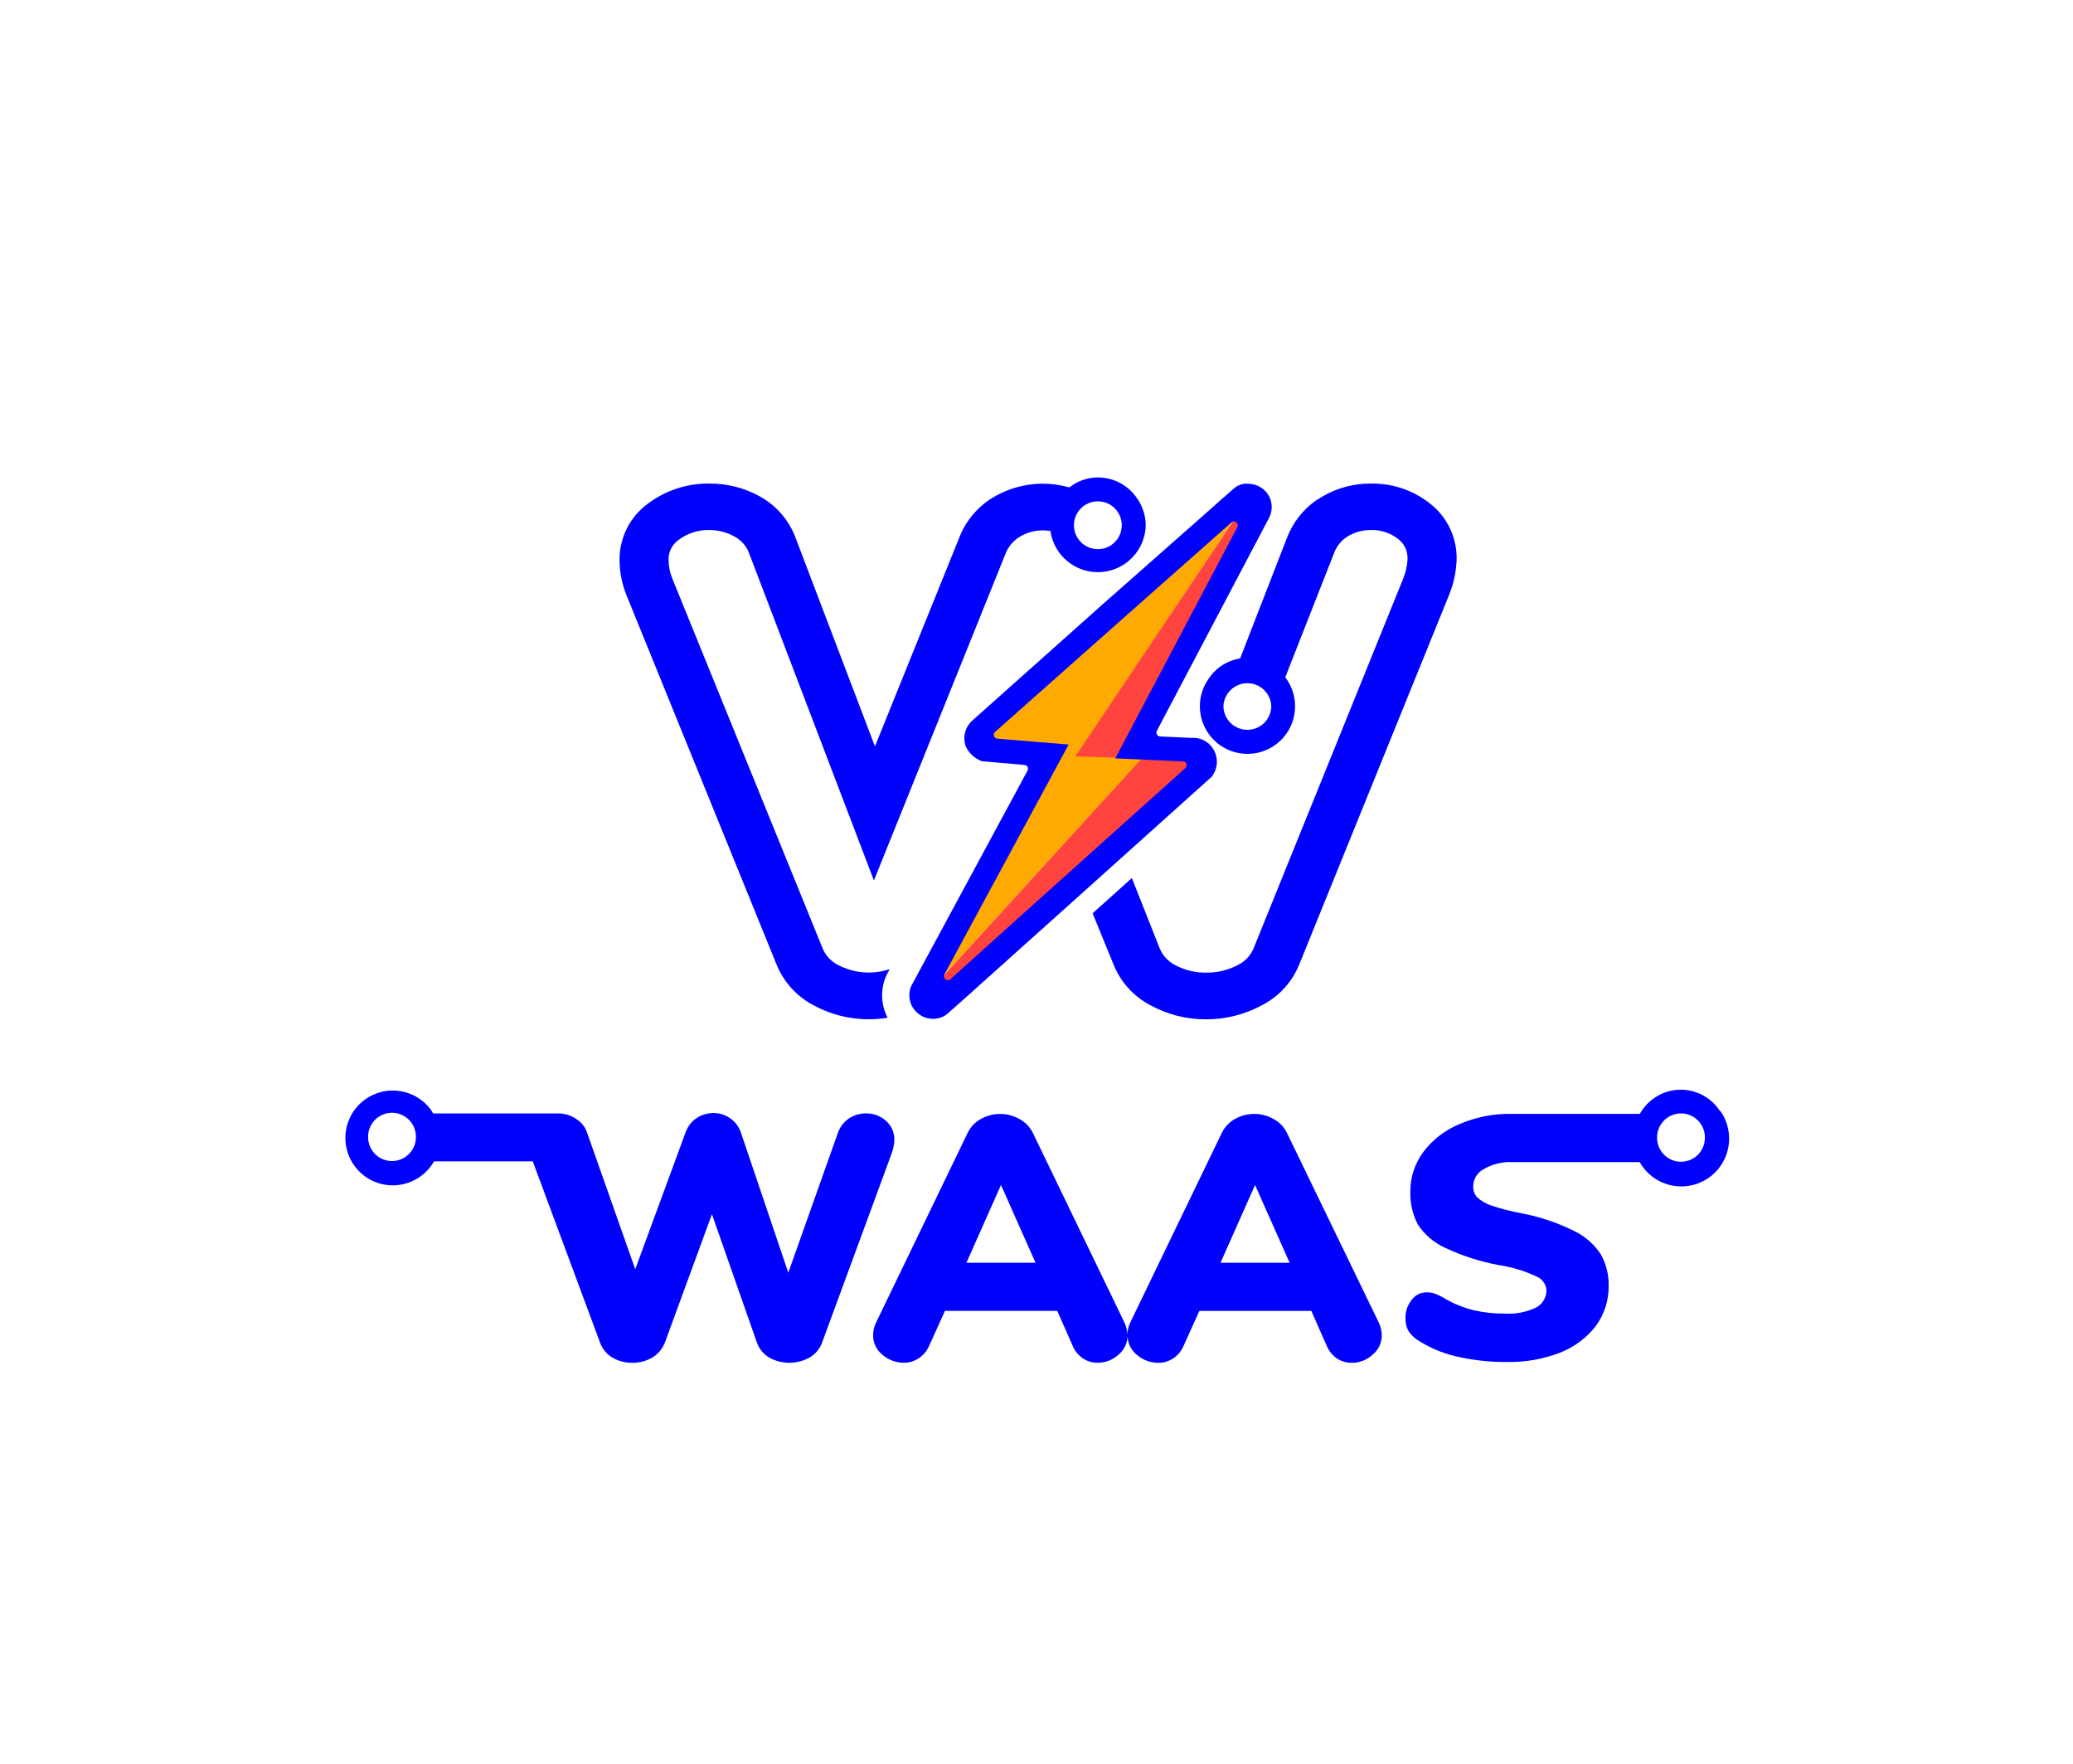
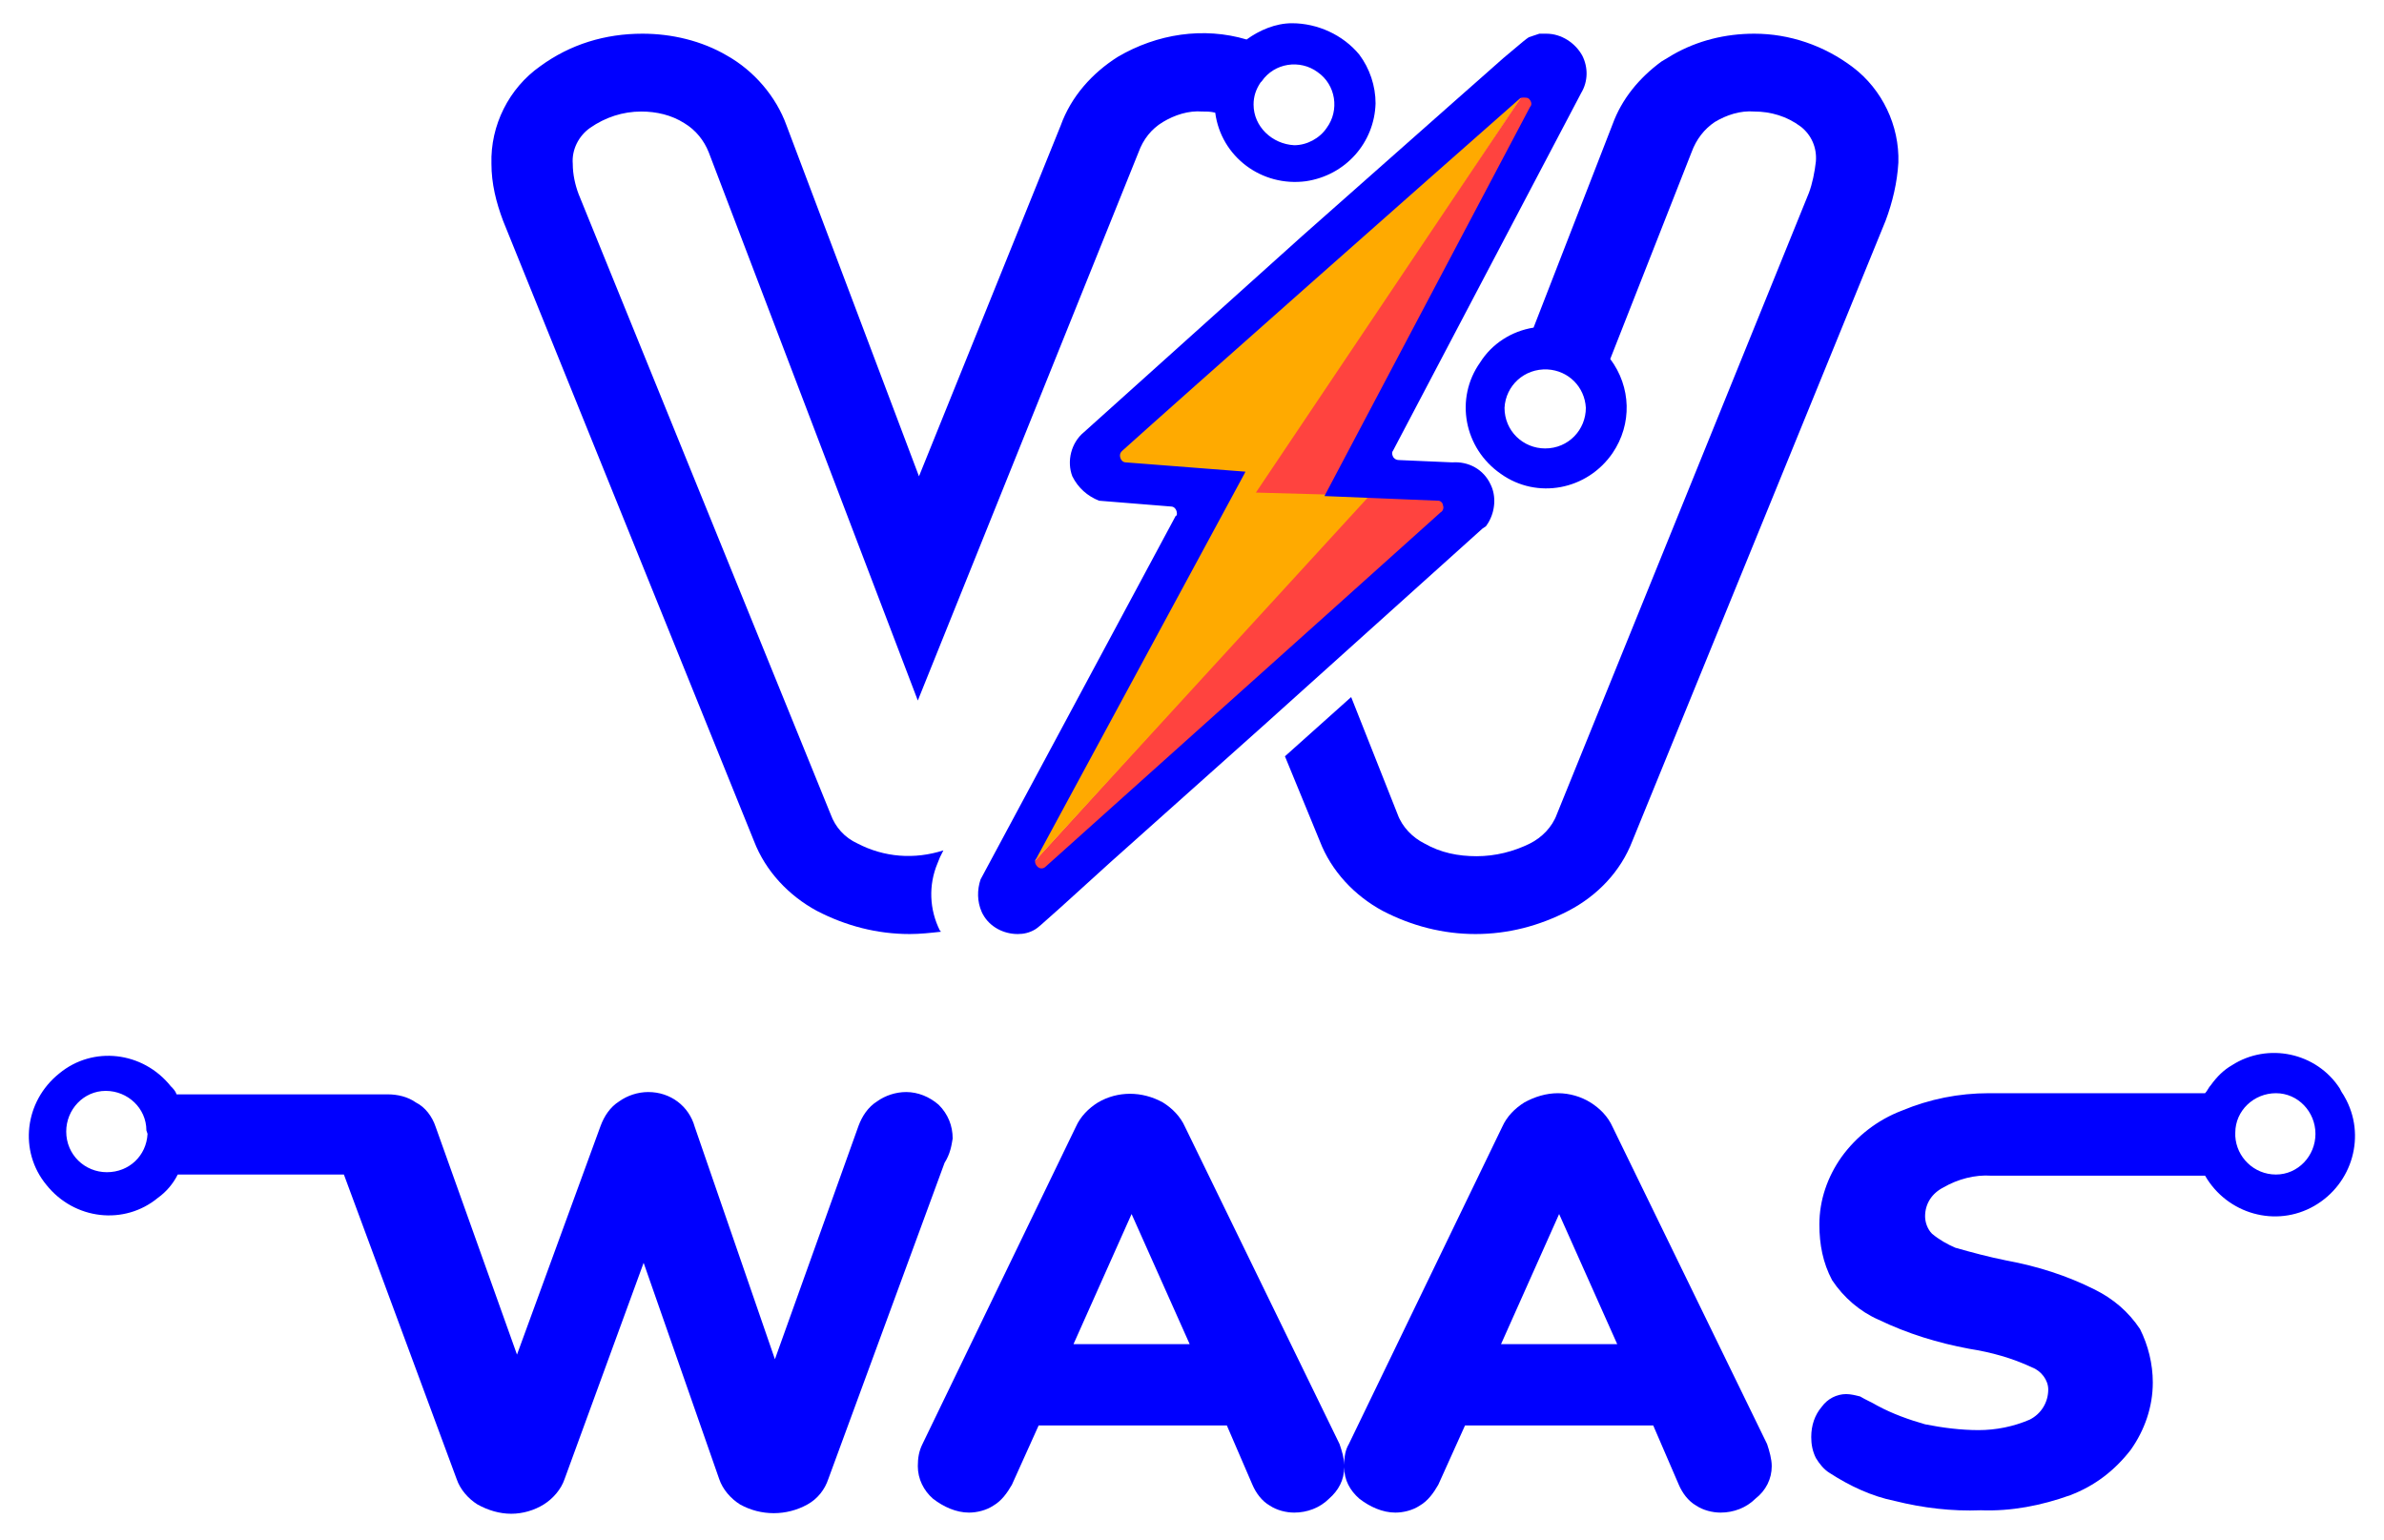
- <svg xmlns="http://www.w3.org/2000/svg" id="svg22" viewBox="0 0 300 255.2">
-   <path d="M134.28,144.36v0l0-.7A.81.81,0,0,0,134.28,144.36Z" style="fill:#fa0" />
-   <path d="M156.24,108.72l24-36.06c-.11.06-37.67,33.37-37.7,33.4-.36.35-.53.64-.37,1.1a.74.74,0,0,0,.6.44v0l10.46.87-19,35.19,31.62-34.52.77,0-3.88-.17Z" style="fill:#fa0" />
-   <path d="M162.87,109.67l18.39-35.73c.2-.41.27-.6.12-.91a.82.82,0,0,0-1.09-.37l-24.66,36.78Z" style="fill:#ff433f" />
-   <path d="M134.26,143.68l0,.7a.81.81,0,0,0,1.08.35c.18-.09,38-34.07,38-34.07a.79.79,0,0,0,0-.8c-.18-.38-.36-.48-1.07-.49l-5.68-.26-.77,0Z" style="fill:#ff433f" />
-   <path d="M178.56,75.49a.54.54,0,0,0-.36.14c-7.49,6.61-29,25.74-34.18,30.29a.56.56,0,0,0,.32,1l10.3.85-.09.17L136.66,141a.57.57,0,0,0,.14.71.59.59,0,0,0,.72,0c6.08-5.45,22.14-19.86,34-30.55a.59.59,0,0,0,.16-.61.55.55,0,0,0-.5-.37l-9.82-.44,17.66-33.42a.57.57,0,0,0-.15-.7A.55.55,0,0,0,178.56,75.49Z" style="fill:none" />
-   <path d="M183.69,71.87A3.42,3.42,0,0,0,180.64,70,3.36,3.36,0,0,0,180,70a3.56,3.56,0,0,0-.87.29c-.33.17-.33.17-2.21,1.83-1,.91-2.51,2.22-4.28,3.79l-13,11.47L140.78,104.2a3.45,3.45,0,0,0-1,3.84,4.18,4.18,0,0,0,2.32,2.1l6.16.54a.56.56,0,0,1,.44.83l-16.87,31.24a3.47,3.47,0,0,0,.12,2.77l.11.19a3.44,3.44,0,0,0,3,1.71,3.28,3.28,0,0,0,1.49-.36c.34-.17.34-.17,2.25-1.87l4.33-3.88,13.05-11.7,18.93-17,.27-.24.21-.33a3.45,3.45,0,0,0,.16-3.34,3.38,3.38,0,0,0-3.3-1.93l-4.57-.21a.56.56,0,0,1-.46-.28.57.57,0,0,1,0-.54L183.62,75h0A3.39,3.39,0,0,0,183.69,71.87Zm-12,38.67a.59.59,0,0,1-.16.61c-11.9,10.69-28,25.1-34,30.55a.59.59,0,0,1-.72,0,.57.57,0,0,1-.14-.71l17.89-33.09.09-.17-10.3-.85a.56.56,0,0,1-.32-1c5.13-4.55,26.69-23.68,34.18-30.29a.54.54,0,0,1,.36-.14.55.55,0,0,1,.35.12.57.57,0,0,1,.15.7L161.4,109.73l9.82.44A.55.55,0,0,1,171.72,110.54Z" style="fill:blue" />
-   <path d="M129.43,165a3.54,3.54,0,0,0-1.25-2.85,4.19,4.19,0,0,0-2.85-1.05,4.5,4.5,0,0,0-2.5.75,4.21,4.21,0,0,0-1.6,2.15l-7.15,20.15-6.8-20.1a4.17,4.17,0,0,0-4-3,4.5,4.5,0,0,0-2.5.75,4.21,4.21,0,0,0-1.6,2.15l-7.25,19.7L85,164a3.78,3.78,0,0,0-1.7-2.15,4.51,4.51,0,0,0-2.43-.74v0H62.69a7.06,7.06,0,0,0-.48-.73,6.86,6.86,0,1,0,.6,7.66H77.1l9.73,26.2a4.17,4.17,0,0,0,1.8,2.2,5.7,5.7,0,0,0,2.9.75,5.62,5.62,0,0,0,2.85-.75,4.46,4.46,0,0,0,1.85-2.2l6.8-18.55,6.5,18.55a4.17,4.17,0,0,0,1.8,2.2,6,6,0,0,0,5.8,0,4.14,4.14,0,0,0,1.85-2.2L129,167A6.5,6.5,0,0,0,129.43,165Zm-69.24-.34A3.47,3.47,0,0,1,56.73,168h0a3.46,3.46,0,0,1-3.46-3.47h0a3.46,3.46,0,0,1,6.92-.12Z" style="fill:blue" />
-   <path d="M56.73,164.61l0,0v0Z" style="fill:blue" />
-   <path d="M186.28,164a4.5,4.5,0,0,0-1.95-2.07,5.52,5.52,0,0,0-2.8-.75,5.62,5.62,0,0,0-2.85.75,4.6,4.6,0,0,0-1.9,2.07l-13.2,27.34a4.47,4.47,0,0,0-.44,1.75,4.33,4.33,0,0,0-.43-1.76L149.51,164a4.55,4.55,0,0,0-1.95-2.07,5.7,5.7,0,0,0-5.65,0A4.5,4.5,0,0,0,140,164l-13.2,27.33a4.37,4.37,0,0,0-.45,1.86,3.6,3.6,0,0,0,1.35,2.83,4.74,4.74,0,0,0,3.1,1.16,3.81,3.81,0,0,0,2.1-.61,4,4,0,0,0,1.55-1.81l2.3-5.09H153l2.25,5.09a4,4,0,0,0,1.5,1.81,3.76,3.76,0,0,0,2.1.61,4.4,4.4,0,0,0,3-1.16,3.57,3.57,0,0,0,1.33-2.69,3.58,3.58,0,0,0,1.34,2.7,4.71,4.71,0,0,0,3.1,1.16,3.84,3.84,0,0,0,2.1-.6,4,4,0,0,0,1.55-1.82l2.3-5.09h16.2l2.25,5.09a4.15,4.15,0,0,0,1.5,1.82,3.84,3.84,0,0,0,2.1.6,4.35,4.35,0,0,0,3-1.16,3.58,3.58,0,0,0,1.35-2.82,4.38,4.38,0,0,0-.45-1.87Zm-46.42,18.71,5-11.25,5,11.25Zm36.77,0,5-11.25,5,11.25Z" style="fill:blue" />
-   <path d="M248.92,160.78a6.75,6.75,0,0,0-11.13-.34,7.06,7.06,0,0,0-.48.73H219.78c-.36,0-.71,0-1.08,0a18.13,18.13,0,0,0-7.5,1.49,12.45,12.45,0,0,0-5.2,4,9.51,9.51,0,0,0-1.9,5.77,9.66,9.66,0,0,0,1.1,4.77,9.37,9.37,0,0,0,4,3.38,31.83,31.83,0,0,0,7.75,2.48,19.24,19.24,0,0,1,5.4,1.64,2.3,2.3,0,0,1,1.45,1.94,2.83,2.83,0,0,1-1.55,2.58,9.21,9.21,0,0,1-4.45.85,19.58,19.58,0,0,1-4.6-.5,16.33,16.33,0,0,1-4.05-1.64,8.62,8.62,0,0,0-1.5-.75,4,4,0,0,0-1.25-.19,2.65,2.65,0,0,0-2.1,1.09,3.94,3.94,0,0,0-.9,2.58,3.88,3.88,0,0,0,.35,1.79,4.43,4.43,0,0,0,1.25,1.34,17.38,17.38,0,0,0,5.6,2.44,31.42,31.42,0,0,0,7.45.84,20.26,20.26,0,0,0,7.7-1.34,12.18,12.18,0,0,0,5.2-3.87,9.64,9.64,0,0,0,1.85-5.82,8.86,8.86,0,0,0-1.15-4.57,9.52,9.52,0,0,0-3.9-3.38,29.26,29.26,0,0,0-7.55-2.53,32.21,32.21,0,0,1-4.45-1.15,5.57,5.57,0,0,1-2-1.19,2.17,2.17,0,0,1-.55-1.54,2.84,2.84,0,0,1,1.55-2.53,7.52,7.52,0,0,1,4.1-1l13.25,0h5.19a6.92,6.92,0,1,0,11.73-7.32Zm-2.19,3.85a3.46,3.46,0,0,1-3.46,3.47h0a3.47,3.47,0,0,1-3.46-3.34v-.26a3.46,3.46,0,0,1,6.92.13Z" style="fill:blue" />
-   <path d="M243.23,164.66v0l0,0,0,0Z" style="fill:blue" />
-   <path d="M174.86,98.28A6.89,6.89,0,1,0,186,98L193,80.19A4.89,4.89,0,0,1,195,77.63a6.38,6.38,0,0,1,3.4-.94A6.1,6.1,0,0,1,202.35,78a3.46,3.46,0,0,1,1.34,3,8.49,8.49,0,0,1-.63,2.74l-21.61,53.4a4.67,4.67,0,0,1-2.33,2.5,9.44,9.44,0,0,1-4.55,1.09,9.15,9.15,0,0,1-4.47-1.07,4.82,4.82,0,0,1-2.3-2.51l-4-10.1-5.68,5.1,3,7.34a11.54,11.54,0,0,0,5.43,6,16.6,16.6,0,0,0,8,2,16.83,16.83,0,0,0,8-2,11.47,11.47,0,0,0,5.5-6L209.74,86a14.92,14.92,0,0,0,1.06-5,10,10,0,0,0-3.93-8.2,13.35,13.35,0,0,0-8.44-2.83,13.67,13.67,0,0,0-7,1.84l-1,.61v0a11.78,11.78,0,0,0-4.19,5.42l-6.77,17.43A6.78,6.78,0,0,0,174.86,98.28Zm9.12,3.86a3.46,3.46,0,0,1-3.47,3.46h0a3.46,3.46,0,0,1-3.46-3.46h0a3.47,3.47,0,0,1,6.93,0Z" style="fill:blue" />
-   <path d="M112.35,139.48a11.54,11.54,0,0,0,5.43,6,16.6,16.6,0,0,0,8,2,17,17,0,0,0,2.68-.22l-.08-.15a7,7,0,0,1-.19-5.78l.23-.47.33-.63a9.57,9.57,0,0,1-7.44-.59,4.7,4.7,0,0,1-2.31-2.53L97.3,83.72a7.08,7.08,0,0,1-.54-2.55,3.41,3.41,0,0,1,1.49-3.08,7.13,7.13,0,0,1,4.42-1.4,7.36,7.36,0,0,1,3.72,1,4.54,4.54,0,0,1,2.08,2.52l18,47.19,19-47.16a5,5,0,0,1,2.08-2.56,6.41,6.41,0,0,1,3.41-.94,7.21,7.21,0,0,1,1.06.09A6.93,6.93,0,0,0,165.81,76a6.89,6.89,0,0,0-1.45-4.16,6.77,6.77,0,0,0-5.7-2.75,6.62,6.62,0,0,0-3.91,1.44,14,14,0,0,0-11.06,1.46,11.7,11.7,0,0,0-4.89,5.86L126.62,108,115.15,77.86a11.38,11.38,0,0,0-5.13-6,14.79,14.79,0,0,0-7.35-1.89,14.47,14.47,0,0,0-8.79,2.82,10,10,0,0,0-4.22,8.41,13.75,13.75,0,0,0,1,4.91ZM155.42,76a3.45,3.45,0,0,1,.57-1.9l.06-.09a3.46,3.46,0,1,1,2.83,5.45h0A3.46,3.46,0,0,1,155.42,76Z" style="fill:blue" />
-   <path d="M158.92,76l0,0,0,0h0Z" style="fill:blue" />
-   <path d="M180.55,102.17l0,0,0,0h0Z" style="fill:blue" />
+ <svg xmlns="http://www.w3.org/2000/svg" version="1.1" x="0px" y="0px" viewBox="0 0 205.2 132.5" style="enable-background:new 0 0 205.2 132.5;" xml:space="preserve" id="logo-waas">
+   <style type="text/css">
+ 	.st0{fill:#FFAA00;}
+ 	.st1{fill:none;}
+ 	.st2{fill:#0000FF;}
+ 	.st3{fill:#FF433F;}
+ </style>
+   <g id="simbolo">
+     <path class="st0" d="M86.8,77.3L86.8,77.3v-0.7C86.7,76.8,86.7,77.1,86.8,77.3z" />
+     <path class="st1" d="M131.1,8.4c-0.1,0-0.3,0.1-0.4,0.1c-7.5,6.6-29,25.7-34.2,30.3c-0.2,0.2-0.3,0.5-0.1,0.8   c0.1,0.1,0.3,0.2,0.4,0.2l10.3,0.8l-0.1,0.2L89.2,74c-0.1,0.2-0.1,0.5,0.1,0.7s0.5,0.2,0.7,0c6.1-5.4,22.1-19.9,34-30.6   c0.2-0.2,0.2-0.4,0.2-0.6c-0.1-0.2-0.3-0.4-0.5-0.4l-9.8-0.4l17.7-33.4c0.1-0.2,0.1-0.5-0.1-0.7C131.3,8.5,131.2,8.5,131.1,8.4z" />
+     <path class="st2" d="M127.4,31.2c-2.2,3.1-1.4,7.4,1.8,9.6c3.1,2.2,7.4,1.4,9.6-1.8c1.7-2.5,1.6-5.7-0.2-8.1l7-17.8   c0.4-1.1,1.1-2,2-2.6c1-0.6,2.2-1,3.4-0.9c1.4,0,2.8,0.4,4,1.3c0.9,0.7,1.4,1.8,1.3,3c-0.1,0.9-0.3,1.9-0.6,2.7L134,70.1   c-0.4,1.1-1.3,2-2.3,2.5c-1.4,0.7-3,1.1-4.6,1.1s-3.1-0.3-4.5-1.1c-1-0.5-1.9-1.4-2.3-2.5l-4-10.1l-5.7,5.1l3,7.3   c1,2.6,3,4.7,5.4,6c2.5,1.3,5.2,2,8,2s5.5-0.7,8-2s4.5-3.4,5.5-6L162.3,19c0.6-1.6,1-3.3,1.1-5c0.1-3.2-1.4-6.3-3.9-8.2   C157,3.9,154,2.9,151,2.9c-2.5,0-4.9,0.6-7,1.8l-1,0.6l0,0c-1.9,1.4-3.4,3.2-4.2,5.4L132,28.2C130.1,28.5,128.4,29.6,127.4,31.2z    M136.5,35.1c0,1.9-1.5,3.5-3.5,3.5l0,0l0,0c-1.9,0-3.5-1.5-3.5-3.5l0,0l0,0c0.1-1.9,1.7-3.4,3.7-3.3   C135,31.9,136.4,33.3,136.5,35.1L136.5,35.1z" />
+     <path class="st2" d="M64.9,72.4c1,2.6,3,4.7,5.4,6c2.5,1.3,5.2,2,8,2c0.9,0,1.8-0.1,2.7-0.2l-0.1-0.1c-0.9-1.8-1-3.9-0.2-5.8   l0.2-0.5l0.3-0.6c-2.5,0.8-5.1,0.6-7.4-0.6c-1.1-0.5-1.9-1.4-2.3-2.5L49.8,16.7c-0.3-0.8-0.5-1.7-0.5-2.6c-0.1-1.2,0.5-2.4,1.5-3.1   c1.3-0.9,2.8-1.4,4.4-1.4c1.3,0,2.6,0.3,3.7,1c1,0.6,1.7,1.5,2.1,2.5l18,47.2l19-47.2c0.4-1.1,1.1-2,2.1-2.6s2.2-1,3.4-0.9   c0.4,0,0.7,0,1.1,0.1c0.5,3.8,4,6.4,7.8,5.9c3.4-0.5,5.9-3.3,6-6.7c0-1.5-0.5-3-1.4-4.2C115.6,3,113.4,2,111.2,2   c-1.4,0-2.8,0.6-3.9,1.4c-3.7-1.1-7.7-0.5-11.1,1.5c-2.2,1.4-4,3.4-4.9,5.9L79.1,41L67.7,10.8c-0.9-2.5-2.8-4.7-5.1-6   c-2.2-1.3-4.8-1.9-7.3-1.9c-3.2,0-6.2,0.9-8.8,2.8c-2.7,1.9-4.3,5.1-4.2,8.4c0,1.7,0.4,3.3,1,4.9L64.9,72.4z M107.9,9   c0-0.7,0.2-1.3,0.6-1.9l0.1-0.1c1.1-1.6,3.3-1.9,4.8-0.8c1.6,1.1,1.9,3.3,0.8,4.8c-0.6,0.9-1.7,1.5-2.8,1.5l0,0   C109.5,12.4,107.9,10.9,107.9,9L107.9,9z" />
+     <path class="st2" d="M111.4,9L111.4,9L111.4,9L111.4,9z" />
+     <path class="st2" d="M133.1,35.1L133.1,35.1L133.1,35.1L133.1,35.1z" />
+     <g id="logotipo">
+       <path class="st2" d="M82,98c0-1.1-0.4-2.1-1.2-2.9C80,94.4,79,94,78,94c-0.9,0-1.8,0.3-2.5,0.8c-0.8,0.5-1.3,1.3-1.6,2.1L66.7,117   l-6.9-20c-0.5-1.8-2.1-3-4-3c-0.9,0-1.8,0.3-2.5,0.8c-0.8,0.5-1.3,1.3-1.6,2.1l-7.2,19.7l-7-19.6c-0.3-0.9-0.9-1.7-1.7-2.1   c-0.7-0.5-1.6-0.7-2.4-0.7l0,0H15.2c-0.1-0.3-0.3-0.5-0.5-0.7c-2.4-3-6.7-3.5-9.6-1.1c-3,2.4-3.5,6.7-1.1,9.6   c2.4,3,6.7,3.5,9.6,1.1c0.7-0.5,1.3-1.2,1.7-2h14.3l9.7,26.2c0.3,0.9,1,1.7,1.8,2.2c0.9,0.5,1.9,0.8,2.9,0.8s2-0.3,2.8-0.8   s1.5-1.3,1.8-2.2l6.8-18.6l6.5,18.6c0.3,0.9,1,1.7,1.8,2.2c1.8,1,4,1,5.8,0c0.9-0.5,1.5-1.3,1.8-2.2l10-27.2   C81.8,99.3,81.9,98.6,82,98z M12.7,97.6c-0.1,1.9-1.6,3.3-3.5,3.3l0,0c-1.9,0-3.5-1.5-3.5-3.5l0,0l0,0c0-1.9,1.5-3.5,3.4-3.5   s3.5,1.5,3.5,3.4L12.7,97.6z" />
+       <path class="st2" d="M9.3,97.6L9.3,97.6L9.3,97.6z" />
+       <path class="st2" d="M138.8,97c-0.4-0.9-1.1-1.6-1.9-2.1c-0.8-0.5-1.8-0.8-2.8-0.8s-2,0.3-2.9,0.8c-0.8,0.5-1.5,1.2-1.9,2.1   l-13.2,27.3c-0.3,0.5-0.4,1.1-0.4,1.8c0-0.6-0.2-1.2-0.4-1.8L102,97c-0.4-0.9-1.1-1.6-1.9-2.1c-1.8-1-3.9-1-5.6,0   c-0.8,0.5-1.5,1.2-1.9,2.1l-13.2,27.3c-0.3,0.6-0.4,1.2-0.4,1.9c0,1.1,0.5,2.1,1.3,2.8c0.9,0.7,2,1.2,3.1,1.2   c0.7,0,1.5-0.2,2.1-0.6c0.7-0.4,1.2-1.1,1.6-1.8l2.3-5.1h16.2l2.2,5.1c0.3,0.7,0.8,1.4,1.5,1.8c0.6,0.4,1.4,0.6,2.1,0.6   c1.1,0,2.2-0.4,3-1.2c0.8-0.7,1.3-1.6,1.3-2.7c0,1.1,0.5,2,1.3,2.7c0.9,0.7,2,1.2,3.1,1.2c0.7,0,1.5-0.2,2.1-0.6   c0.7-0.4,1.2-1.1,1.6-1.8l2.3-5.1h16.2l2.2,5.1c0.3,0.7,0.8,1.4,1.5,1.8c0.6,0.4,1.4,0.6,2.1,0.6c1.1,0,2.2-0.4,3-1.2   c0.9-0.7,1.4-1.7,1.4-2.8c0-0.6-0.2-1.3-0.4-1.9L138.8,97z M92.4,115.7l5-11.2l5,11.2H92.4z M129.2,115.7l5-11.2l5,11.2H129.2z" />
+       <path class="st2" d="M201.4,93.7c-2-3.1-6.2-4-9.3-2c-0.7,0.4-1.3,1-1.8,1.7c-0.2,0.2-0.3,0.5-0.5,0.7h-17.5c-0.4,0-0.7,0-1.1,0   c-2.6,0-5.1,0.5-7.5,1.5c-2.1,0.8-3.9,2.2-5.2,4c-1.2,1.7-1.9,3.7-1.9,5.8c0,1.7,0.3,3.3,1.1,4.8c1,1.5,2.4,2.7,4,3.4   c2.5,1.2,5.1,2,7.8,2.5c1.9,0.3,3.7,0.8,5.4,1.6c0.8,0.3,1.4,1.1,1.4,1.9c0,1.1-0.6,2.1-1.6,2.6c-1.4,0.6-2.9,0.9-4.4,0.9   s-3.1-0.2-4.6-0.5c-1.4-0.4-2.8-0.9-4.1-1.6c-0.5-0.3-1-0.5-1.5-0.8c-0.4-0.1-0.8-0.2-1.2-0.2c-0.8,0-1.6,0.4-2.1,1.1   c-0.6,0.7-0.9,1.6-0.9,2.6c0,0.6,0.1,1.2,0.4,1.8c0.3,0.5,0.7,1,1.2,1.3c1.7,1.1,3.6,2,5.6,2.4c2.4,0.6,4.9,0.9,7.4,0.8   c2.6,0.1,5.2-0.4,7.7-1.3c2.1-0.8,3.8-2.1,5.2-3.9c1.2-1.7,1.9-3.7,1.9-5.8c0-1.6-0.4-3.2-1.1-4.6c-1-1.5-2.3-2.6-3.9-3.4   c-2.4-1.2-4.9-2-7.6-2.5c-1.5-0.3-3-0.7-4.4-1.1c-0.7-0.3-1.4-0.7-2-1.2c-0.4-0.4-0.6-1-0.6-1.5c0-1.1,0.6-2,1.6-2.5   c1.2-0.7,2.7-1.1,4.1-1h13.2h5.2c1.9,3.3,6.1,4.5,9.4,2.6c3.3-1.9,4.5-6.1,2.6-9.4c-0.1-0.2-0.2-0.3-0.3-0.5L201.4,93.7z    M199.3,97.6c0,1.9-1.5,3.5-3.4,3.5l0,0l0,0c-1.9,0-3.4-1.5-3.5-3.3v-0.3c0-1.9,1.6-3.4,3.5-3.4C197.8,94.1,199.3,95.7,199.3,97.6   L199.3,97.6L199.3,97.6z" />
+       <path class="st2" d="M195.8,97.6L195.8,97.6L195.8,97.6L195.8,97.6z" />
+     </g>
+   </g>
+   <g id="raio">
+     <g>
+       <path class="st3" d="M86.8,76.6v0.7c0.2,0.4,0.7,0.5,1.1,0.4c0.2-0.1,38-34.1,38-34.1c0.1-0.2,0.1-0.6,0-0.8    c-0.2-0.4-0.4-0.5-1.1-0.5l-5.7-0.3h-0.8L86.8,76.6z" />
+       <g>
+         <path class="st0" d="M108.8,41.7l24-36.1C132.7,5.7,95.1,39,95.1,39c-0.4,0.3-0.5,0.6-0.4,1.1c0.1,0.2,0.3,0.4,0.6,0.4l0,0     l10.5,0.9l-19,35.2l31.6-34.5h0.8l-3.9-0.2L108.8,41.7z" />
+         <path class="st3" d="M115.4,42.6l18.4-35.7c0.2-0.4,0.3-0.6,0.1-0.9c-0.2-0.4-0.7-0.6-1.1-0.4l-24.7,36.8L115.4,42.6z" />
+         <path class="st2" d="M136.2,4.8c-0.6-1.1-1.8-1.9-3.1-1.9c-0.2,0-0.4,0-0.6,0c-0.3,0.1-0.6,0.2-0.9,0.3c-0.3,0.2-0.3,0.2-2.2,1.8     c-1,0.9-2.5,2.2-4.3,3.8l-13,11.5L93.3,37.2c-1.1,0.9-1.5,2.5-1,3.8c0.5,1,1.3,1.7,2.3,2.1l6.2,0.5c0.3,0,0.5,0.3,0.5,0.6     c0,0.1,0,0.2-0.1,0.2L84.4,75.7c-0.3,0.9-0.3,1.9,0.1,2.8l0.1,0.2c0.6,1.1,1.8,1.7,3,1.7c0.5,0,1-0.1,1.5-0.4     c0.3-0.2,0.3-0.2,2.2-1.9l4.3-3.9l13.1-11.7l18.9-17l0.3-0.2l0.2-0.3c0.6-1,0.7-2.3,0.2-3.3c-0.6-1.3-1.9-2-3.3-1.9l-4.6-0.2     c-0.2,0-0.4-0.1-0.5-0.3s-0.1-0.4,0-0.5L136.1,8l0,0C136.7,7,136.7,5.8,136.2,4.8z M124.2,43.5c0.1,0.2,0,0.5-0.2,0.6     c-11.9,10.7-28,25.1-34,30.5c-0.2,0.2-0.5,0.2-0.7,0s-0.3-0.5-0.1-0.7l17.9-33.1l0.1-0.2l-10.3-0.8c-0.3,0-0.5-0.3-0.5-0.6     c0-0.2,0.1-0.3,0.2-0.4c5.1-4.6,26.7-23.7,34.2-30.3c0.1-0.1,0.2-0.1,0.4-0.1c0.1,0,0.3,0,0.4,0.1c0.2,0.2,0.3,0.5,0.1,0.7     L114,42.7l9.8,0.4C124,43.1,124.2,43.3,124.2,43.5L124.2,43.5z" />
+       </g>
+     </g>
+   </g>
</svg>
